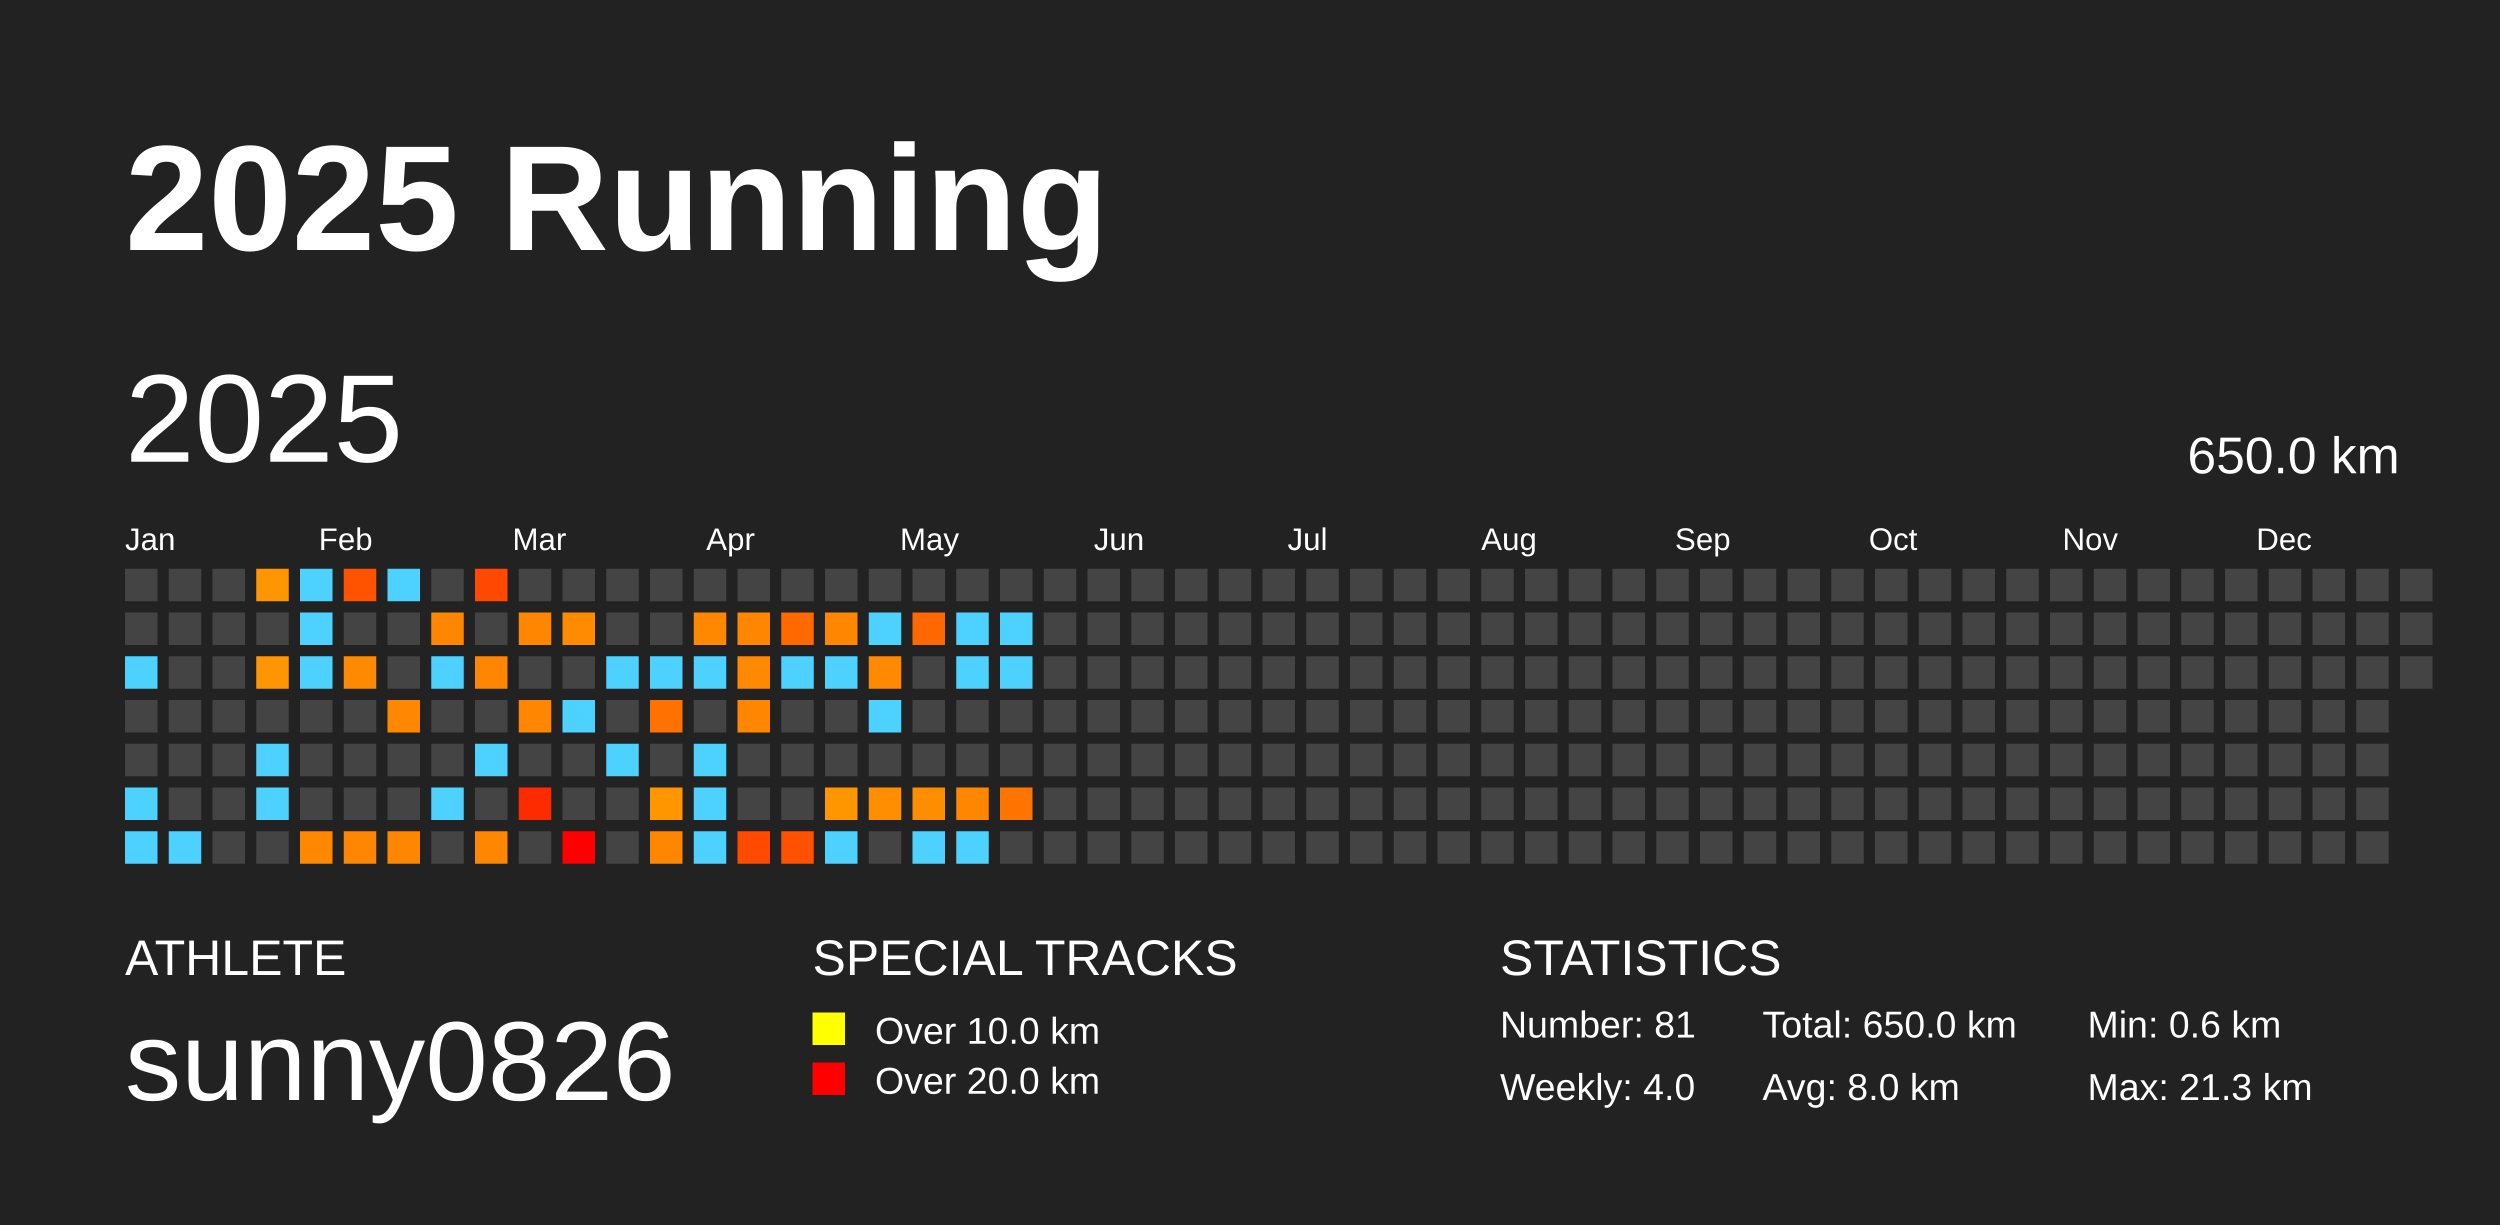
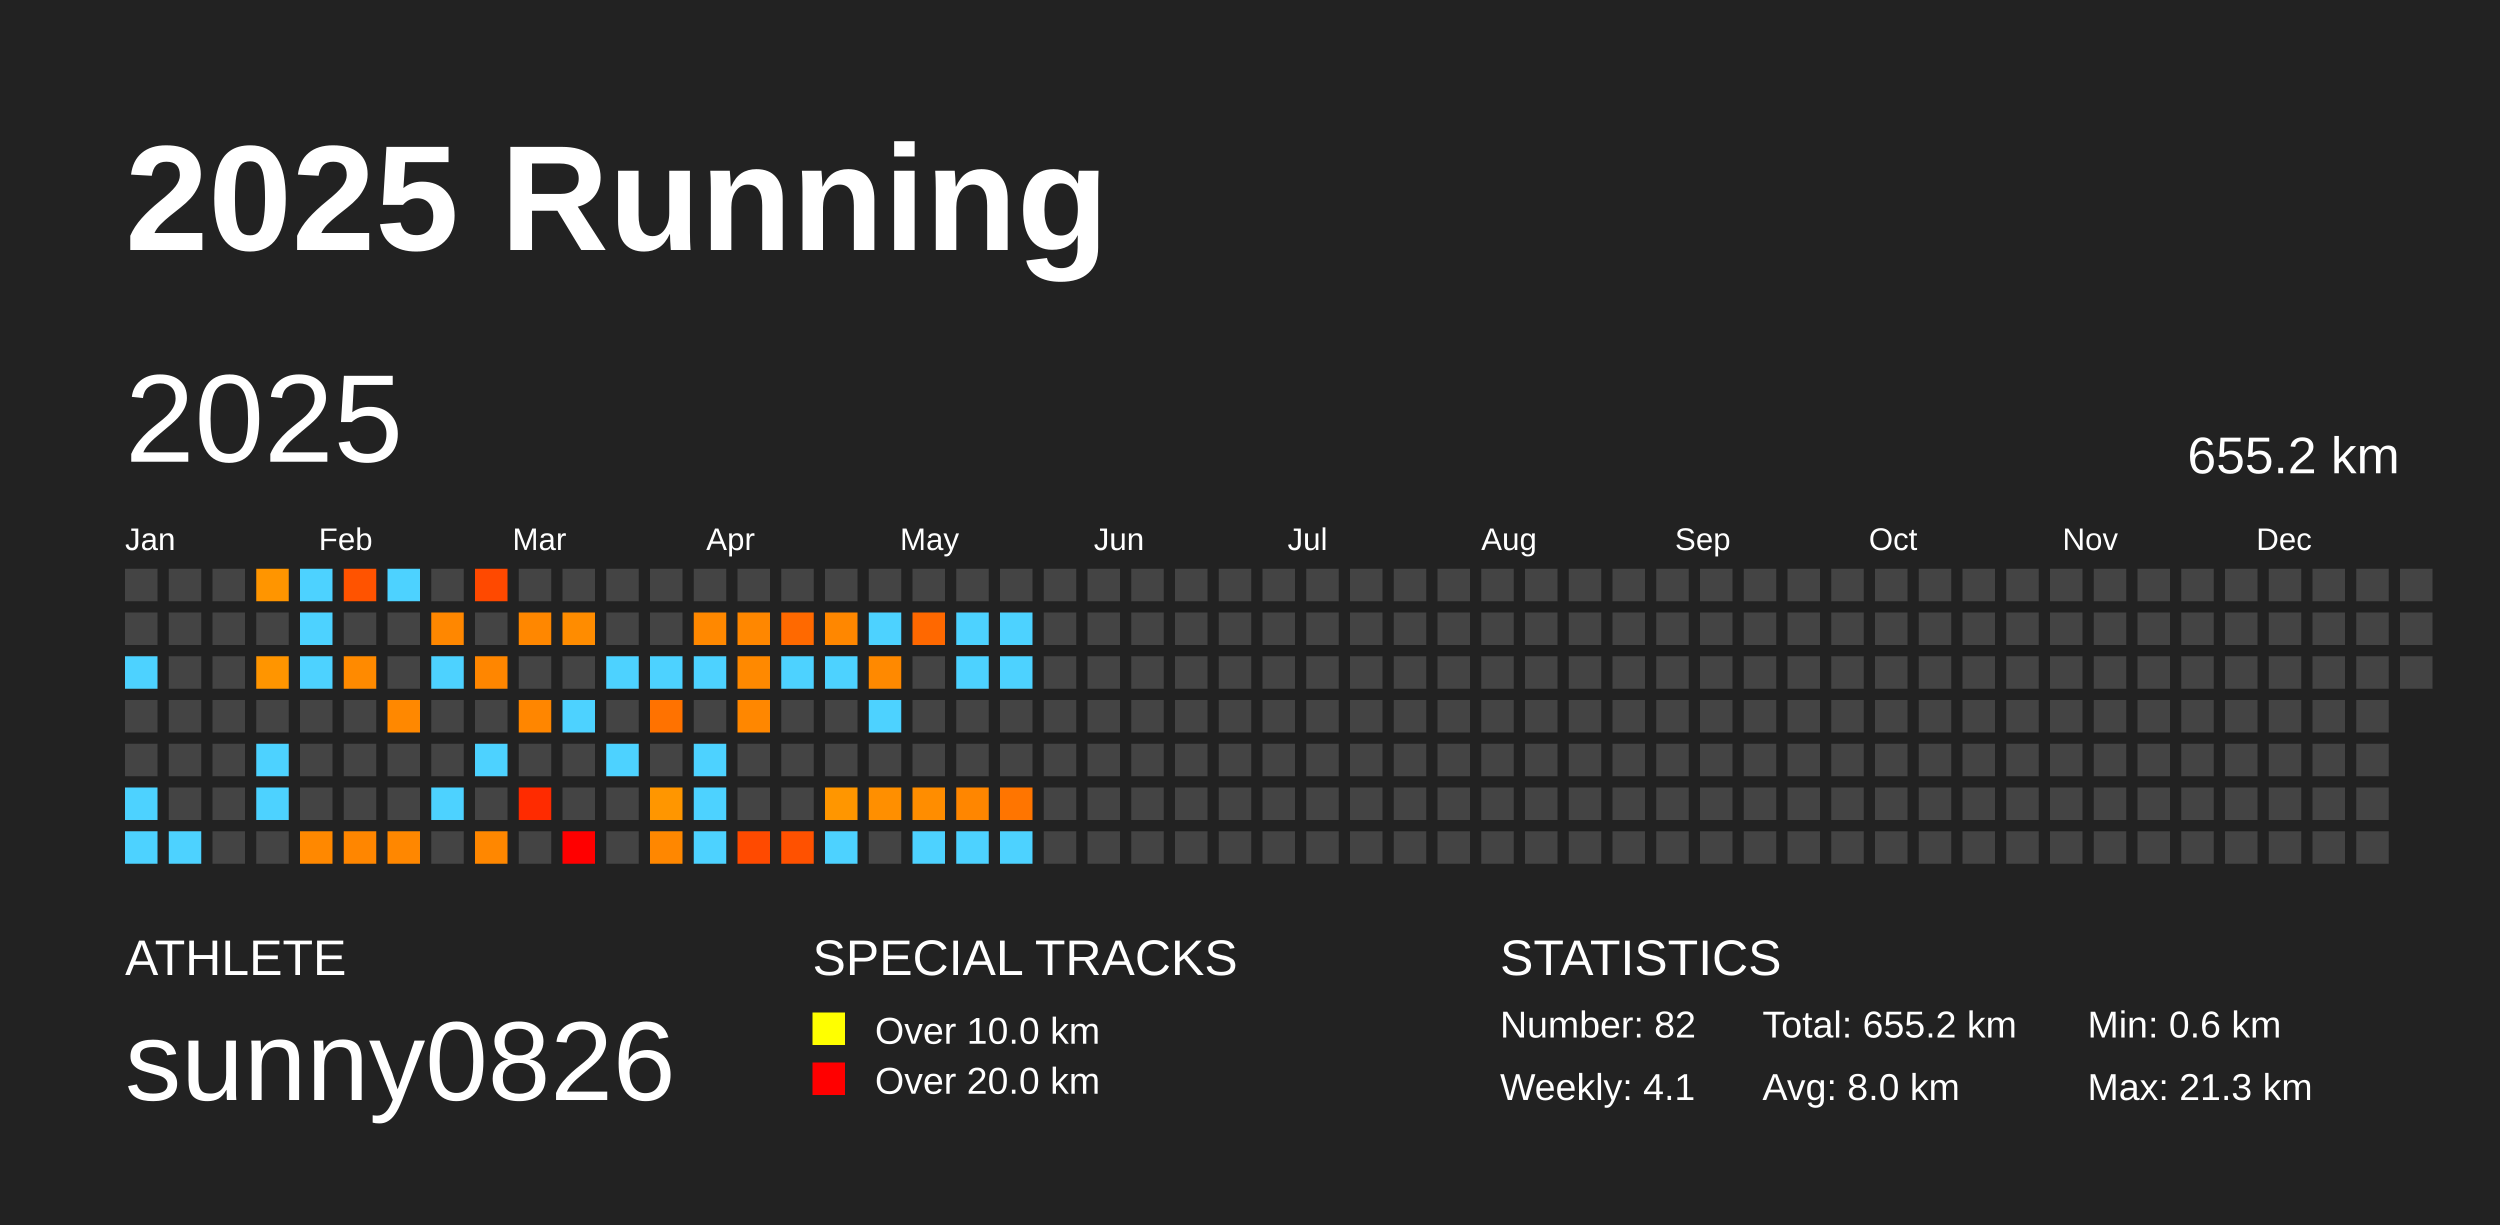
<svg xmlns="http://www.w3.org/2000/svg" baseProfile="full" height="98mm" version="1.1" viewBox="0,0,200,98" width="200mm">
  <defs />
  <rect fill="#222222" height="98" width="200" x="0" y="0" />
  <text fill="#FFFFFF" style="font-size:12px; font-family:Arial; font-weight:bold;" x="10" y="20">2025 Running</text>
  <text fill="#FFFFFF" style="font-size:4px; font-family:Arial" x="10" y="78">ATHLETE</text>
  <text fill="#FFFFFF" style="font-size:9px; font-family:Arial" x="10" y="88">sunny0826</text>
  <text fill="#FFFFFF" style="font-size:4px; font-family:Arial" x="65" y="78">SPECIAL TRACKS</text>
  <rect fill="yellow" height="2.6" width="2.6" x="65" y="81" />
  <text fill="#FFFFFF" style="font-size:3px; font-family:Arial" x="70" y="83.5">Over 10.0 km</text>
  <rect fill="red" height="2.6" width="2.6" x="65" y="85" />
  <text fill="#FFFFFF" style="font-size:3px; font-family:Arial" x="70" y="87.5">Over 20.0 km</text>
  <text fill="#FFFFFF" style="font-size:4px; font-family:Arial" x="120" y="78">STATISTICS</text>
-   <text fill="#FFFFFF" style="font-size:3px; font-family:Arial" x="120" y="83">Number: 81</text>
-   <text fill="#FFFFFF" style="font-size:3px; font-family:Arial" x="120" y="88">Weekly: 4.0</text>
-   <text fill="#FFFFFF" style="font-size:3px; font-family:Arial" x="141" y="83">Total: 650.0 km</text>
+   <text fill="#FFFFFF" style="font-size:3px; font-family:Arial" x="120" y="83">Number: 82</text>
+   <text fill="#FFFFFF" style="font-size:3px; font-family:Arial" x="120" y="88">Weekly: 4.1</text>
+   <text fill="#FFFFFF" style="font-size:3px; font-family:Arial" x="141" y="83">Total: 655.2 km</text>
  <text fill="#FFFFFF" style="font-size:3px; font-family:Arial" x="141" y="88">Avg: 8.0 km</text>
  <text fill="#FFFFFF" style="font-size:3px; font-family:Arial" x="167" y="83">Min: 0.6 km</text>
  <text fill="#FFFFFF" style="font-size:3px; font-family:Arial" x="167" y="88">Max: 21.3 km</text>
  <text dominant-baseline="hanging" fill="#FFFFFF" style="font-size:10.0px; font-family:Arial;" x="10" y="30">2025</text>
-   <text dominant-baseline="hanging" fill="#FFFFFF" style="font-size:4.125px; font-family:Arial;" x="175" y="35">650.0 km</text>
+   <text dominant-baseline="hanging" fill="#FFFFFF" style="font-size:4.125px; font-family:Arial;" x="175" y="35">655.2 km</text>
  <text fill="#FFFFFF" style="font-size:2.5px; font-family:Arial" x="10.0" y="44">Jan</text>
  <text fill="#FFFFFF" style="font-size:2.5px; font-family:Arial" x="25.5" y="44">Feb</text>
  <text fill="#FFFFFF" style="font-size:2.5px; font-family:Arial" x="41.0" y="44">Mar</text>
  <text fill="#FFFFFF" style="font-size:2.5px; font-family:Arial" x="56.5" y="44">Apr</text>
  <text fill="#FFFFFF" style="font-size:2.5px; font-family:Arial" x="72.0" y="44">May</text>
  <text fill="#FFFFFF" style="font-size:2.5px; font-family:Arial" x="87.5" y="44">Jun</text>
  <text fill="#FFFFFF" style="font-size:2.5px; font-family:Arial" x="103.0" y="44">Jul</text>
  <text fill="#FFFFFF" style="font-size:2.5px; font-family:Arial" x="118.5" y="44">Aug</text>
  <text fill="#FFFFFF" style="font-size:2.5px; font-family:Arial" x="134.0" y="44">Sep</text>
  <text fill="#FFFFFF" style="font-size:2.5px; font-family:Arial" x="149.5" y="44">Oct</text>
  <text fill="#FFFFFF" style="font-size:2.5px; font-family:Arial" x="165.0" y="44">Nov</text>
  <text fill="#FFFFFF" style="font-size:2.5px; font-family:Arial" x="180.5" y="44">Dec</text>
  <rect fill="#444444" height="2.6" width="2.6" x="10.0" y="45.5" />
  <rect fill="#444444" height="2.6" width="2.6" x="10.0" y="49.0" />
  <rect fill="#4dd2ff" height="2.6" width="2.6" x="10.0" y="52.5" />
  <rect fill="#444444" height="2.6" width="2.6" x="10.0" y="56.0" />
  <rect fill="#444444" height="2.6" width="2.6" x="10.0" y="59.5" />
  <rect fill="#4dd2ff" height="2.6" width="2.6" x="10.0" y="63.0" />
  <rect fill="#4dd2ff" height="2.6" width="2.6" x="10.0" y="66.5" />
  <rect fill="#444444" height="2.6" width="2.6" x="13.5" y="45.5" />
  <rect fill="#444444" height="2.6" width="2.6" x="13.5" y="49.0" />
  <rect fill="#444444" height="2.6" width="2.6" x="13.5" y="52.5" />
  <rect fill="#444444" height="2.6" width="2.6" x="13.5" y="56.0" />
  <rect fill="#444444" height="2.6" width="2.6" x="13.5" y="59.5" />
  <rect fill="#444444" height="2.6" width="2.6" x="13.5" y="63.0" />
  <rect fill="#4dd2ff" height="2.6" width="2.6" x="13.5" y="66.5" />
  <rect fill="#444444" height="2.6" width="2.6" x="17.0" y="45.5" />
  <rect fill="#444444" height="2.6" width="2.6" x="17.0" y="49.0" />
  <rect fill="#444444" height="2.6" width="2.6" x="17.0" y="52.5" />
  <rect fill="#444444" height="2.6" width="2.6" x="17.0" y="56.0" />
  <rect fill="#444444" height="2.6" width="2.6" x="17.0" y="59.5" />
  <rect fill="#444444" height="2.6" width="2.6" x="17.0" y="63.0" />
  <rect fill="#444444" height="2.6" width="2.6" x="17.0" y="66.5" />
  <rect fill="#ff9500" height="2.6" width="2.6" x="20.5" y="45.5" />
  <rect fill="#444444" height="2.6" width="2.6" x="20.5" y="49.0" />
  <rect fill="#ff9500" height="2.6" width="2.6" x="20.5" y="52.5" />
  <rect fill="#444444" height="2.6" width="2.6" x="20.5" y="56.0" />
  <rect fill="#4dd2ff" height="2.6" width="2.6" x="20.5" y="59.5" />
  <rect fill="#4dd2ff" height="2.6" width="2.6" x="20.5" y="63.0" />
  <rect fill="#444444" height="2.6" width="2.6" x="20.5" y="66.5" />
  <rect fill="#4dd2ff" height="2.6" width="2.6" x="24.0" y="45.5" />
  <rect fill="#4dd2ff" height="2.6" width="2.6" x="24.0" y="49.0" />
  <rect fill="#4dd2ff" height="2.6" width="2.6" x="24.0" y="52.5" />
  <rect fill="#444444" height="2.6" width="2.6" x="24.0" y="56.0" />
  <rect fill="#444444" height="2.6" width="2.6" x="24.0" y="59.5" />
  <rect fill="#444444" height="2.6" width="2.6" x="24.0" y="63.0" />
  <rect fill="#ff8800" height="2.6" width="2.6" x="24.0" y="66.5" />
  <rect fill="#ff5300" height="2.6" width="2.6" x="27.5" y="45.5" />
  <rect fill="#444444" height="2.6" width="2.6" x="27.5" y="49.0" />
  <rect fill="#ff8a00" height="2.6" width="2.6" x="27.5" y="52.5" />
  <rect fill="#444444" height="2.6" width="2.6" x="27.5" y="56.0" />
  <rect fill="#444444" height="2.6" width="2.6" x="27.5" y="59.5" />
  <rect fill="#444444" height="2.6" width="2.6" x="27.5" y="63.0" />
  <rect fill="#ff8600" height="2.6" width="2.6" x="27.5" y="66.5" />
  <rect fill="#4dd2ff" height="2.6" width="2.6" x="31.0" y="45.5" />
  <rect fill="#444444" height="2.6" width="2.6" x="31.0" y="49.0" />
  <rect fill="#444444" height="2.6" width="2.6" x="31.0" y="52.5" />
  <rect fill="#ff8800" height="2.6" width="2.6" x="31.0" y="56.0" />
  <rect fill="#444444" height="2.6" width="2.6" x="31.0" y="59.5" />
  <rect fill="#444444" height="2.6" width="2.6" x="31.0" y="63.0" />
  <rect fill="#ff8700" height="2.6" width="2.6" x="31.0" y="66.5" />
  <rect fill="#444444" height="2.6" width="2.6" x="34.5" y="45.5" />
  <rect fill="#ff8700" height="2.6" width="2.6" x="34.5" y="49.0" />
  <rect fill="#4dd2ff" height="2.6" width="2.6" x="34.5" y="52.5" />
  <rect fill="#444444" height="2.6" width="2.6" x="34.5" y="56.0" />
  <rect fill="#444444" height="2.6" width="2.6" x="34.5" y="59.5" />
  <rect fill="#4dd2ff" height="2.6" width="2.6" x="34.5" y="63.0" />
  <rect fill="#444444" height="2.6" width="2.6" x="34.5" y="66.5" />
  <rect fill="#ff4900" height="2.6" width="2.6" x="38.0" y="45.5" />
  <rect fill="#444444" height="2.6" width="2.6" x="38.0" y="49.0" />
  <rect fill="#ff8600" height="2.6" width="2.6" x="38.0" y="52.5" />
  <rect fill="#444444" height="2.6" width="2.6" x="38.0" y="56.0" />
  <rect fill="#4dd2ff" height="2.6" width="2.6" x="38.0" y="59.5" />
  <rect fill="#444444" height="2.6" width="2.6" x="38.0" y="63.0" />
  <rect fill="#ff8700" height="2.6" width="2.6" x="38.0" y="66.5" />
  <rect fill="#444444" height="2.6" width="2.6" x="41.5" y="45.5" />
  <rect fill="#ff8700" height="2.6" width="2.6" x="41.5" y="49.0" />
  <rect fill="#444444" height="2.6" width="2.6" x="41.5" y="52.5" />
  <rect fill="#ff8600" height="2.6" width="2.6" x="41.5" y="56.0" />
  <rect fill="#444444" height="2.6" width="2.6" x="41.5" y="59.5" />
  <rect fill="#ff2b00" height="2.6" width="2.6" x="41.5" y="63.0" />
  <rect fill="#444444" height="2.6" width="2.6" x="41.5" y="66.5" />
  <rect fill="#444444" height="2.6" width="2.6" x="45.0" y="45.5" />
  <rect fill="#ff8c00" height="2.6" width="2.6" x="45.0" y="49.0" />
  <rect fill="#444444" height="2.6" width="2.6" x="45.0" y="52.5" />
  <rect fill="#4dd2ff" height="2.6" width="2.6" x="45.0" y="56.0" />
  <rect fill="#444444" height="2.6" width="2.6" x="45.0" y="59.5" />
  <rect fill="#444444" height="2.6" width="2.6" x="45.0" y="63.0" />
  <rect fill="red" height="2.6" width="2.6" x="45.0" y="66.5" />
  <rect fill="#444444" height="2.6" width="2.6" x="48.5" y="45.5" />
  <rect fill="#444444" height="2.6" width="2.6" x="48.5" y="49.0" />
  <rect fill="#4dd2ff" height="2.6" width="2.6" x="48.5" y="52.5" />
  <rect fill="#444444" height="2.6" width="2.6" x="48.5" y="56.0" />
  <rect fill="#4dd2ff" height="2.6" width="2.6" x="48.5" y="59.5" />
  <rect fill="#444444" height="2.6" width="2.6" x="48.5" y="63.0" />
  <rect fill="#444444" height="2.6" width="2.6" x="48.5" y="66.5" />
  <rect fill="#444444" height="2.6" width="2.6" x="52.0" y="45.5" />
  <rect fill="#444444" height="2.6" width="2.6" x="52.0" y="49.0" />
  <rect fill="#4dd2ff" height="2.6" width="2.6" x="52.0" y="52.5" />
  <rect fill="#ff7200" height="2.6" width="2.6" x="52.0" y="56.0" />
  <rect fill="#444444" height="2.6" width="2.6" x="52.0" y="59.5" />
  <rect fill="#ff9600" height="2.6" width="2.6" x="52.0" y="63.0" />
  <rect fill="#ff8700" height="2.6" width="2.6" x="52.0" y="66.5" />
  <rect fill="#444444" height="2.6" width="2.6" x="55.5" y="45.5" />
  <rect fill="#ff8800" height="2.6" width="2.6" x="55.5" y="49.0" />
  <rect fill="#4dd2ff" height="2.6" width="2.6" x="55.5" y="52.5" />
  <rect fill="#444444" height="2.6" width="2.6" x="55.5" y="56.0" />
  <rect fill="#4dd2ff" height="2.6" width="2.6" x="55.5" y="59.5" />
  <rect fill="#4dd2ff" height="2.6" width="2.6" x="55.5" y="63.0" />
  <rect fill="#4dd2ff" height="2.6" width="2.6" x="55.5" y="66.5" />
  <rect fill="#444444" height="2.6" width="2.6" x="59.0" y="45.5" />
  <rect fill="#ff8700" height="2.6" width="2.6" x="59.0" y="49.0" />
  <rect fill="#ff8900" height="2.6" width="2.6" x="59.0" y="52.5" />
  <rect fill="#ff8700" height="2.6" width="2.6" x="59.0" y="56.0" />
  <rect fill="#444444" height="2.6" width="2.6" x="59.0" y="59.5" />
  <rect fill="#444444" height="2.6" width="2.6" x="59.0" y="63.0" />
  <rect fill="#ff4a00" height="2.6" width="2.6" x="59.0" y="66.5" />
  <rect fill="#444444" height="2.6" width="2.6" x="62.5" y="45.5" />
  <rect fill="#ff6900" height="2.6" width="2.6" x="62.5" y="49.0" />
  <rect fill="#4dd2ff" height="2.6" width="2.6" x="62.5" y="52.5" />
  <rect fill="#444444" height="2.6" width="2.6" x="62.5" y="56.0" />
  <rect fill="#444444" height="2.6" width="2.6" x="62.5" y="59.5" />
  <rect fill="#444444" height="2.6" width="2.6" x="62.5" y="63.0" />
  <rect fill="#ff5100" height="2.6" width="2.6" x="62.5" y="66.5" />
  <rect fill="#444444" height="2.6" width="2.6" x="66.0" y="45.5" />
  <rect fill="#ff8700" height="2.6" width="2.6" x="66.0" y="49.0" />
  <rect fill="#4dd2ff" height="2.6" width="2.6" x="66.0" y="52.5" />
  <rect fill="#444444" height="2.6" width="2.6" x="66.0" y="56.0" />
  <rect fill="#444444" height="2.6" width="2.6" x="66.0" y="59.5" />
  <rect fill="#ff9600" height="2.6" width="2.6" x="66.0" y="63.0" />
  <rect fill="#4dd2ff" height="2.6" width="2.6" x="66.0" y="66.5" />
  <rect fill="#444444" height="2.6" width="2.6" x="69.5" y="45.5" />
  <rect fill="#4dd2ff" height="2.6" width="2.6" x="69.5" y="49.0" />
  <rect fill="#ff8900" height="2.6" width="2.6" x="69.5" y="52.5" />
  <rect fill="#4dd2ff" height="2.6" width="2.6" x="69.5" y="56.0" />
  <rect fill="#444444" height="2.6" width="2.6" x="69.5" y="59.5" />
  <rect fill="#ff8f00" height="2.6" width="2.6" x="69.5" y="63.0" />
  <rect fill="#444444" height="2.6" width="2.6" x="69.5" y="66.5" />
  <rect fill="#444444" height="2.6" width="2.6" x="73.0" y="45.5" />
  <rect fill="#ff6800" height="2.6" width="2.6" x="73.0" y="49.0" />
  <rect fill="#444444" height="2.6" width="2.6" x="73.0" y="52.5" />
  <rect fill="#444444" height="2.6" width="2.6" x="73.0" y="56.0" />
  <rect fill="#444444" height="2.6" width="2.6" x="73.0" y="59.5" />
  <rect fill="#ff8d00" height="2.6" width="2.6" x="73.0" y="63.0" />
  <rect fill="#4dd2ff" height="2.6" width="2.6" x="73.0" y="66.5" />
  <rect fill="#444444" height="2.6" width="2.6" x="76.5" y="45.5" />
  <rect fill="#4dd2ff" height="2.6" width="2.6" x="76.5" y="49.0" />
  <rect fill="#4dd2ff" height="2.6" width="2.6" x="76.5" y="52.5" />
  <rect fill="#444444" height="2.6" width="2.6" x="76.5" y="56.0" />
  <rect fill="#444444" height="2.6" width="2.6" x="76.5" y="59.5" />
  <rect fill="#ff8600" height="2.6" width="2.6" x="76.5" y="63.0" />
  <rect fill="#4dd2ff" height="2.6" width="2.6" x="76.5" y="66.5" />
  <rect fill="#444444" height="2.6" width="2.6" x="80.0" y="45.5" />
  <rect fill="#4dd2ff" height="2.6" width="2.6" x="80.0" y="49.0" />
  <rect fill="#4dd2ff" height="2.6" width="2.6" x="80.0" y="52.5" />
  <rect fill="#444444" height="2.6" width="2.6" x="80.0" y="56.0" />
  <rect fill="#444444" height="2.6" width="2.6" x="80.0" y="59.5" />
  <rect fill="#ff7500" height="2.6" width="2.6" x="80.0" y="63.0" />
-   <rect fill="#444444" height="2.6" width="2.6" x="80.0" y="66.5" />
+   <rect fill="#4dd2ff" height="2.6" width="2.6" x="80.0" y="66.5" />
  <rect fill="#444444" height="2.6" width="2.6" x="83.5" y="45.5" />
  <rect fill="#444444" height="2.6" width="2.6" x="83.5" y="49.0" />
  <rect fill="#444444" height="2.6" width="2.6" x="83.5" y="52.5" />
  <rect fill="#444444" height="2.6" width="2.6" x="83.5" y="56.0" />
  <rect fill="#444444" height="2.6" width="2.6" x="83.5" y="59.5" />
  <rect fill="#444444" height="2.6" width="2.6" x="83.5" y="63.0" />
  <rect fill="#444444" height="2.6" width="2.6" x="83.5" y="66.5" />
  <rect fill="#444444" height="2.6" width="2.6" x="87.0" y="45.5" />
  <rect fill="#444444" height="2.6" width="2.6" x="87.0" y="49.0" />
  <rect fill="#444444" height="2.6" width="2.6" x="87.0" y="52.5" />
  <rect fill="#444444" height="2.6" width="2.6" x="87.0" y="56.0" />
  <rect fill="#444444" height="2.6" width="2.6" x="87.0" y="59.5" />
  <rect fill="#444444" height="2.6" width="2.6" x="87.0" y="63.0" />
  <rect fill="#444444" height="2.6" width="2.6" x="87.0" y="66.5" />
  <rect fill="#444444" height="2.6" width="2.6" x="90.5" y="45.5" />
  <rect fill="#444444" height="2.6" width="2.6" x="90.5" y="49.0" />
  <rect fill="#444444" height="2.6" width="2.6" x="90.5" y="52.5" />
  <rect fill="#444444" height="2.6" width="2.6" x="90.5" y="56.0" />
  <rect fill="#444444" height="2.6" width="2.6" x="90.5" y="59.5" />
  <rect fill="#444444" height="2.6" width="2.6" x="90.5" y="63.0" />
  <rect fill="#444444" height="2.6" width="2.6" x="90.5" y="66.5" />
  <rect fill="#444444" height="2.6" width="2.6" x="94.0" y="45.5" />
  <rect fill="#444444" height="2.6" width="2.6" x="94.0" y="49.0" />
  <rect fill="#444444" height="2.6" width="2.6" x="94.0" y="52.5" />
  <rect fill="#444444" height="2.6" width="2.6" x="94.0" y="56.0" />
  <rect fill="#444444" height="2.6" width="2.6" x="94.0" y="59.5" />
  <rect fill="#444444" height="2.6" width="2.6" x="94.0" y="63.0" />
  <rect fill="#444444" height="2.6" width="2.6" x="94.0" y="66.5" />
  <rect fill="#444444" height="2.6" width="2.6" x="97.5" y="45.5" />
  <rect fill="#444444" height="2.6" width="2.6" x="97.5" y="49.0" />
  <rect fill="#444444" height="2.6" width="2.6" x="97.5" y="52.5" />
  <rect fill="#444444" height="2.6" width="2.6" x="97.5" y="56.0" />
  <rect fill="#444444" height="2.6" width="2.6" x="97.5" y="59.5" />
  <rect fill="#444444" height="2.6" width="2.6" x="97.5" y="63.0" />
  <rect fill="#444444" height="2.6" width="2.6" x="97.5" y="66.5" />
  <rect fill="#444444" height="2.6" width="2.6" x="101.0" y="45.5" />
  <rect fill="#444444" height="2.6" width="2.6" x="101.0" y="49.0" />
  <rect fill="#444444" height="2.6" width="2.6" x="101.0" y="52.5" />
  <rect fill="#444444" height="2.6" width="2.6" x="101.0" y="56.0" />
  <rect fill="#444444" height="2.6" width="2.6" x="101.0" y="59.5" />
  <rect fill="#444444" height="2.6" width="2.6" x="101.0" y="63.0" />
  <rect fill="#444444" height="2.6" width="2.6" x="101.0" y="66.5" />
  <rect fill="#444444" height="2.6" width="2.6" x="104.5" y="45.5" />
  <rect fill="#444444" height="2.6" width="2.6" x="104.5" y="49.0" />
  <rect fill="#444444" height="2.6" width="2.6" x="104.5" y="52.5" />
  <rect fill="#444444" height="2.6" width="2.6" x="104.5" y="56.0" />
  <rect fill="#444444" height="2.6" width="2.6" x="104.5" y="59.5" />
  <rect fill="#444444" height="2.6" width="2.6" x="104.5" y="63.0" />
  <rect fill="#444444" height="2.6" width="2.6" x="104.5" y="66.5" />
  <rect fill="#444444" height="2.6" width="2.6" x="108.0" y="45.5" />
  <rect fill="#444444" height="2.6" width="2.6" x="108.0" y="49.0" />
  <rect fill="#444444" height="2.6" width="2.6" x="108.0" y="52.5" />
  <rect fill="#444444" height="2.6" width="2.6" x="108.0" y="56.0" />
  <rect fill="#444444" height="2.6" width="2.6" x="108.0" y="59.5" />
  <rect fill="#444444" height="2.6" width="2.6" x="108.0" y="63.0" />
  <rect fill="#444444" height="2.6" width="2.6" x="108.0" y="66.5" />
  <rect fill="#444444" height="2.6" width="2.6" x="111.5" y="45.5" />
  <rect fill="#444444" height="2.6" width="2.6" x="111.5" y="49.0" />
  <rect fill="#444444" height="2.6" width="2.6" x="111.5" y="52.5" />
  <rect fill="#444444" height="2.6" width="2.6" x="111.5" y="56.0" />
  <rect fill="#444444" height="2.6" width="2.6" x="111.5" y="59.5" />
  <rect fill="#444444" height="2.6" width="2.6" x="111.5" y="63.0" />
  <rect fill="#444444" height="2.6" width="2.6" x="111.5" y="66.5" />
  <rect fill="#444444" height="2.6" width="2.6" x="115.0" y="45.5" />
  <rect fill="#444444" height="2.6" width="2.6" x="115.0" y="49.0" />
  <rect fill="#444444" height="2.6" width="2.6" x="115.0" y="52.5" />
  <rect fill="#444444" height="2.6" width="2.6" x="115.0" y="56.0" />
  <rect fill="#444444" height="2.6" width="2.6" x="115.0" y="59.5" />
  <rect fill="#444444" height="2.6" width="2.6" x="115.0" y="63.0" />
  <rect fill="#444444" height="2.6" width="2.6" x="115.0" y="66.5" />
  <rect fill="#444444" height="2.6" width="2.6" x="118.5" y="45.5" />
  <rect fill="#444444" height="2.6" width="2.6" x="118.5" y="49.0" />
  <rect fill="#444444" height="2.6" width="2.6" x="118.5" y="52.5" />
  <rect fill="#444444" height="2.6" width="2.6" x="118.5" y="56.0" />
  <rect fill="#444444" height="2.6" width="2.6" x="118.5" y="59.5" />
  <rect fill="#444444" height="2.6" width="2.6" x="118.5" y="63.0" />
  <rect fill="#444444" height="2.6" width="2.6" x="118.5" y="66.5" />
  <rect fill="#444444" height="2.6" width="2.6" x="122.0" y="45.5" />
  <rect fill="#444444" height="2.6" width="2.6" x="122.0" y="49.0" />
  <rect fill="#444444" height="2.6" width="2.6" x="122.0" y="52.5" />
  <rect fill="#444444" height="2.6" width="2.6" x="122.0" y="56.0" />
  <rect fill="#444444" height="2.6" width="2.6" x="122.0" y="59.5" />
  <rect fill="#444444" height="2.6" width="2.6" x="122.0" y="63.0" />
  <rect fill="#444444" height="2.6" width="2.6" x="122.0" y="66.5" />
  <rect fill="#444444" height="2.6" width="2.6" x="125.5" y="45.5" />
  <rect fill="#444444" height="2.6" width="2.6" x="125.5" y="49.0" />
  <rect fill="#444444" height="2.6" width="2.6" x="125.5" y="52.5" />
  <rect fill="#444444" height="2.6" width="2.6" x="125.5" y="56.0" />
  <rect fill="#444444" height="2.6" width="2.6" x="125.5" y="59.5" />
  <rect fill="#444444" height="2.6" width="2.6" x="125.5" y="63.0" />
  <rect fill="#444444" height="2.6" width="2.6" x="125.5" y="66.5" />
  <rect fill="#444444" height="2.6" width="2.6" x="129.0" y="45.5" />
  <rect fill="#444444" height="2.6" width="2.6" x="129.0" y="49.0" />
  <rect fill="#444444" height="2.6" width="2.6" x="129.0" y="52.5" />
  <rect fill="#444444" height="2.6" width="2.6" x="129.0" y="56.0" />
  <rect fill="#444444" height="2.6" width="2.6" x="129.0" y="59.5" />
  <rect fill="#444444" height="2.6" width="2.6" x="129.0" y="63.0" />
  <rect fill="#444444" height="2.6" width="2.6" x="129.0" y="66.5" />
  <rect fill="#444444" height="2.6" width="2.6" x="132.5" y="45.5" />
  <rect fill="#444444" height="2.6" width="2.6" x="132.5" y="49.0" />
  <rect fill="#444444" height="2.6" width="2.6" x="132.5" y="52.5" />
  <rect fill="#444444" height="2.6" width="2.6" x="132.5" y="56.0" />
  <rect fill="#444444" height="2.6" width="2.6" x="132.5" y="59.5" />
  <rect fill="#444444" height="2.6" width="2.6" x="132.5" y="63.0" />
  <rect fill="#444444" height="2.6" width="2.6" x="132.5" y="66.5" />
  <rect fill="#444444" height="2.6" width="2.6" x="136.0" y="45.5" />
  <rect fill="#444444" height="2.6" width="2.6" x="136.0" y="49.0" />
  <rect fill="#444444" height="2.6" width="2.6" x="136.0" y="52.5" />
  <rect fill="#444444" height="2.6" width="2.6" x="136.0" y="56.0" />
  <rect fill="#444444" height="2.6" width="2.6" x="136.0" y="59.5" />
  <rect fill="#444444" height="2.6" width="2.6" x="136.0" y="63.0" />
  <rect fill="#444444" height="2.6" width="2.6" x="136.0" y="66.5" />
  <rect fill="#444444" height="2.6" width="2.6" x="139.5" y="45.5" />
  <rect fill="#444444" height="2.6" width="2.6" x="139.5" y="49.0" />
  <rect fill="#444444" height="2.6" width="2.6" x="139.5" y="52.5" />
  <rect fill="#444444" height="2.6" width="2.6" x="139.5" y="56.0" />
  <rect fill="#444444" height="2.6" width="2.6" x="139.5" y="59.5" />
  <rect fill="#444444" height="2.6" width="2.6" x="139.5" y="63.0" />
  <rect fill="#444444" height="2.6" width="2.6" x="139.5" y="66.5" />
  <rect fill="#444444" height="2.6" width="2.6" x="143.0" y="45.5" />
  <rect fill="#444444" height="2.6" width="2.6" x="143.0" y="49.0" />
  <rect fill="#444444" height="2.6" width="2.6" x="143.0" y="52.5" />
  <rect fill="#444444" height="2.6" width="2.6" x="143.0" y="56.0" />
  <rect fill="#444444" height="2.6" width="2.6" x="143.0" y="59.5" />
  <rect fill="#444444" height="2.6" width="2.6" x="143.0" y="63.0" />
  <rect fill="#444444" height="2.6" width="2.6" x="143.0" y="66.5" />
  <rect fill="#444444" height="2.6" width="2.6" x="146.5" y="45.5" />
  <rect fill="#444444" height="2.6" width="2.6" x="146.5" y="49.0" />
  <rect fill="#444444" height="2.6" width="2.6" x="146.5" y="52.5" />
  <rect fill="#444444" height="2.6" width="2.6" x="146.5" y="56.0" />
  <rect fill="#444444" height="2.6" width="2.6" x="146.5" y="59.5" />
  <rect fill="#444444" height="2.6" width="2.6" x="146.5" y="63.0" />
  <rect fill="#444444" height="2.6" width="2.6" x="146.5" y="66.5" />
  <rect fill="#444444" height="2.6" width="2.6" x="150.0" y="45.5" />
  <rect fill="#444444" height="2.6" width="2.6" x="150.0" y="49.0" />
  <rect fill="#444444" height="2.6" width="2.6" x="150.0" y="52.5" />
  <rect fill="#444444" height="2.6" width="2.6" x="150.0" y="56.0" />
  <rect fill="#444444" height="2.6" width="2.6" x="150.0" y="59.5" />
  <rect fill="#444444" height="2.6" width="2.6" x="150.0" y="63.0" />
  <rect fill="#444444" height="2.6" width="2.6" x="150.0" y="66.5" />
  <rect fill="#444444" height="2.6" width="2.6" x="153.5" y="45.5" />
  <rect fill="#444444" height="2.6" width="2.6" x="153.5" y="49.0" />
  <rect fill="#444444" height="2.6" width="2.6" x="153.5" y="52.5" />
  <rect fill="#444444" height="2.6" width="2.6" x="153.5" y="56.0" />
  <rect fill="#444444" height="2.6" width="2.6" x="153.5" y="59.5" />
  <rect fill="#444444" height="2.6" width="2.6" x="153.5" y="63.0" />
  <rect fill="#444444" height="2.6" width="2.6" x="153.5" y="66.5" />
  <rect fill="#444444" height="2.6" width="2.6" x="157.0" y="45.5" />
  <rect fill="#444444" height="2.6" width="2.6" x="157.0" y="49.0" />
  <rect fill="#444444" height="2.6" width="2.6" x="157.0" y="52.5" />
  <rect fill="#444444" height="2.6" width="2.6" x="157.0" y="56.0" />
  <rect fill="#444444" height="2.6" width="2.6" x="157.0" y="59.5" />
  <rect fill="#444444" height="2.6" width="2.6" x="157.0" y="63.0" />
  <rect fill="#444444" height="2.6" width="2.6" x="157.0" y="66.5" />
  <rect fill="#444444" height="2.6" width="2.6" x="160.5" y="45.5" />
  <rect fill="#444444" height="2.6" width="2.6" x="160.5" y="49.0" />
  <rect fill="#444444" height="2.6" width="2.6" x="160.5" y="52.5" />
  <rect fill="#444444" height="2.6" width="2.6" x="160.5" y="56.0" />
  <rect fill="#444444" height="2.6" width="2.6" x="160.5" y="59.5" />
  <rect fill="#444444" height="2.6" width="2.6" x="160.5" y="63.0" />
  <rect fill="#444444" height="2.6" width="2.6" x="160.5" y="66.5" />
  <rect fill="#444444" height="2.6" width="2.6" x="164.0" y="45.5" />
  <rect fill="#444444" height="2.6" width="2.6" x="164.0" y="49.0" />
  <rect fill="#444444" height="2.6" width="2.6" x="164.0" y="52.5" />
  <rect fill="#444444" height="2.6" width="2.6" x="164.0" y="56.0" />
  <rect fill="#444444" height="2.6" width="2.6" x="164.0" y="59.5" />
  <rect fill="#444444" height="2.6" width="2.6" x="164.0" y="63.0" />
  <rect fill="#444444" height="2.6" width="2.6" x="164.0" y="66.5" />
  <rect fill="#444444" height="2.6" width="2.6" x="167.5" y="45.5" />
  <rect fill="#444444" height="2.6" width="2.6" x="167.5" y="49.0" />
  <rect fill="#444444" height="2.6" width="2.6" x="167.5" y="52.5" />
  <rect fill="#444444" height="2.6" width="2.6" x="167.5" y="56.0" />
  <rect fill="#444444" height="2.6" width="2.6" x="167.5" y="59.5" />
  <rect fill="#444444" height="2.6" width="2.6" x="167.5" y="63.0" />
  <rect fill="#444444" height="2.6" width="2.6" x="167.5" y="66.5" />
  <rect fill="#444444" height="2.6" width="2.6" x="171.0" y="45.5" />
  <rect fill="#444444" height="2.6" width="2.6" x="171.0" y="49.0" />
  <rect fill="#444444" height="2.6" width="2.6" x="171.0" y="52.5" />
  <rect fill="#444444" height="2.6" width="2.6" x="171.0" y="56.0" />
  <rect fill="#444444" height="2.6" width="2.6" x="171.0" y="59.5" />
  <rect fill="#444444" height="2.6" width="2.6" x="171.0" y="63.0" />
  <rect fill="#444444" height="2.6" width="2.6" x="171.0" y="66.5" />
  <rect fill="#444444" height="2.6" width="2.6" x="174.5" y="45.5" />
  <rect fill="#444444" height="2.6" width="2.6" x="174.5" y="49.0" />
  <rect fill="#444444" height="2.6" width="2.6" x="174.5" y="52.5" />
  <rect fill="#444444" height="2.6" width="2.6" x="174.5" y="56.0" />
  <rect fill="#444444" height="2.6" width="2.6" x="174.5" y="59.5" />
  <rect fill="#444444" height="2.6" width="2.6" x="174.5" y="63.0" />
  <rect fill="#444444" height="2.6" width="2.6" x="174.5" y="66.5" />
  <rect fill="#444444" height="2.6" width="2.6" x="178.0" y="45.5" />
  <rect fill="#444444" height="2.6" width="2.6" x="178.0" y="49.0" />
  <rect fill="#444444" height="2.6" width="2.6" x="178.0" y="52.5" />
  <rect fill="#444444" height="2.6" width="2.6" x="178.0" y="56.0" />
  <rect fill="#444444" height="2.6" width="2.6" x="178.0" y="59.5" />
  <rect fill="#444444" height="2.6" width="2.6" x="178.0" y="63.0" />
  <rect fill="#444444" height="2.6" width="2.6" x="178.0" y="66.5" />
  <rect fill="#444444" height="2.6" width="2.6" x="181.5" y="45.5" />
  <rect fill="#444444" height="2.6" width="2.6" x="181.5" y="49.0" />
  <rect fill="#444444" height="2.6" width="2.6" x="181.5" y="52.5" />
  <rect fill="#444444" height="2.6" width="2.6" x="181.5" y="56.0" />
  <rect fill="#444444" height="2.6" width="2.6" x="181.5" y="59.5" />
  <rect fill="#444444" height="2.6" width="2.6" x="181.5" y="63.0" />
  <rect fill="#444444" height="2.6" width="2.6" x="181.5" y="66.5" />
  <rect fill="#444444" height="2.6" width="2.6" x="185.0" y="45.5" />
  <rect fill="#444444" height="2.6" width="2.6" x="185.0" y="49.0" />
  <rect fill="#444444" height="2.6" width="2.6" x="185.0" y="52.5" />
  <rect fill="#444444" height="2.6" width="2.6" x="185.0" y="56.0" />
  <rect fill="#444444" height="2.6" width="2.6" x="185.0" y="59.5" />
  <rect fill="#444444" height="2.6" width="2.6" x="185.0" y="63.0" />
  <rect fill="#444444" height="2.6" width="2.6" x="185.0" y="66.5" />
  <rect fill="#444444" height="2.6" width="2.6" x="188.5" y="45.5" />
  <rect fill="#444444" height="2.6" width="2.6" x="188.5" y="49.0" />
  <rect fill="#444444" height="2.6" width="2.6" x="188.5" y="52.5" />
  <rect fill="#444444" height="2.6" width="2.6" x="188.5" y="56.0" />
  <rect fill="#444444" height="2.6" width="2.6" x="188.5" y="59.5" />
  <rect fill="#444444" height="2.6" width="2.6" x="188.5" y="63.0" />
  <rect fill="#444444" height="2.6" width="2.6" x="188.5" y="66.5" />
  <rect fill="#444444" height="2.6" width="2.6" x="192.0" y="45.5" />
  <rect fill="#444444" height="2.6" width="2.6" x="192.0" y="49.0" />
  <rect fill="#444444" height="2.6" width="2.6" x="192.0" y="52.5" />
</svg>
